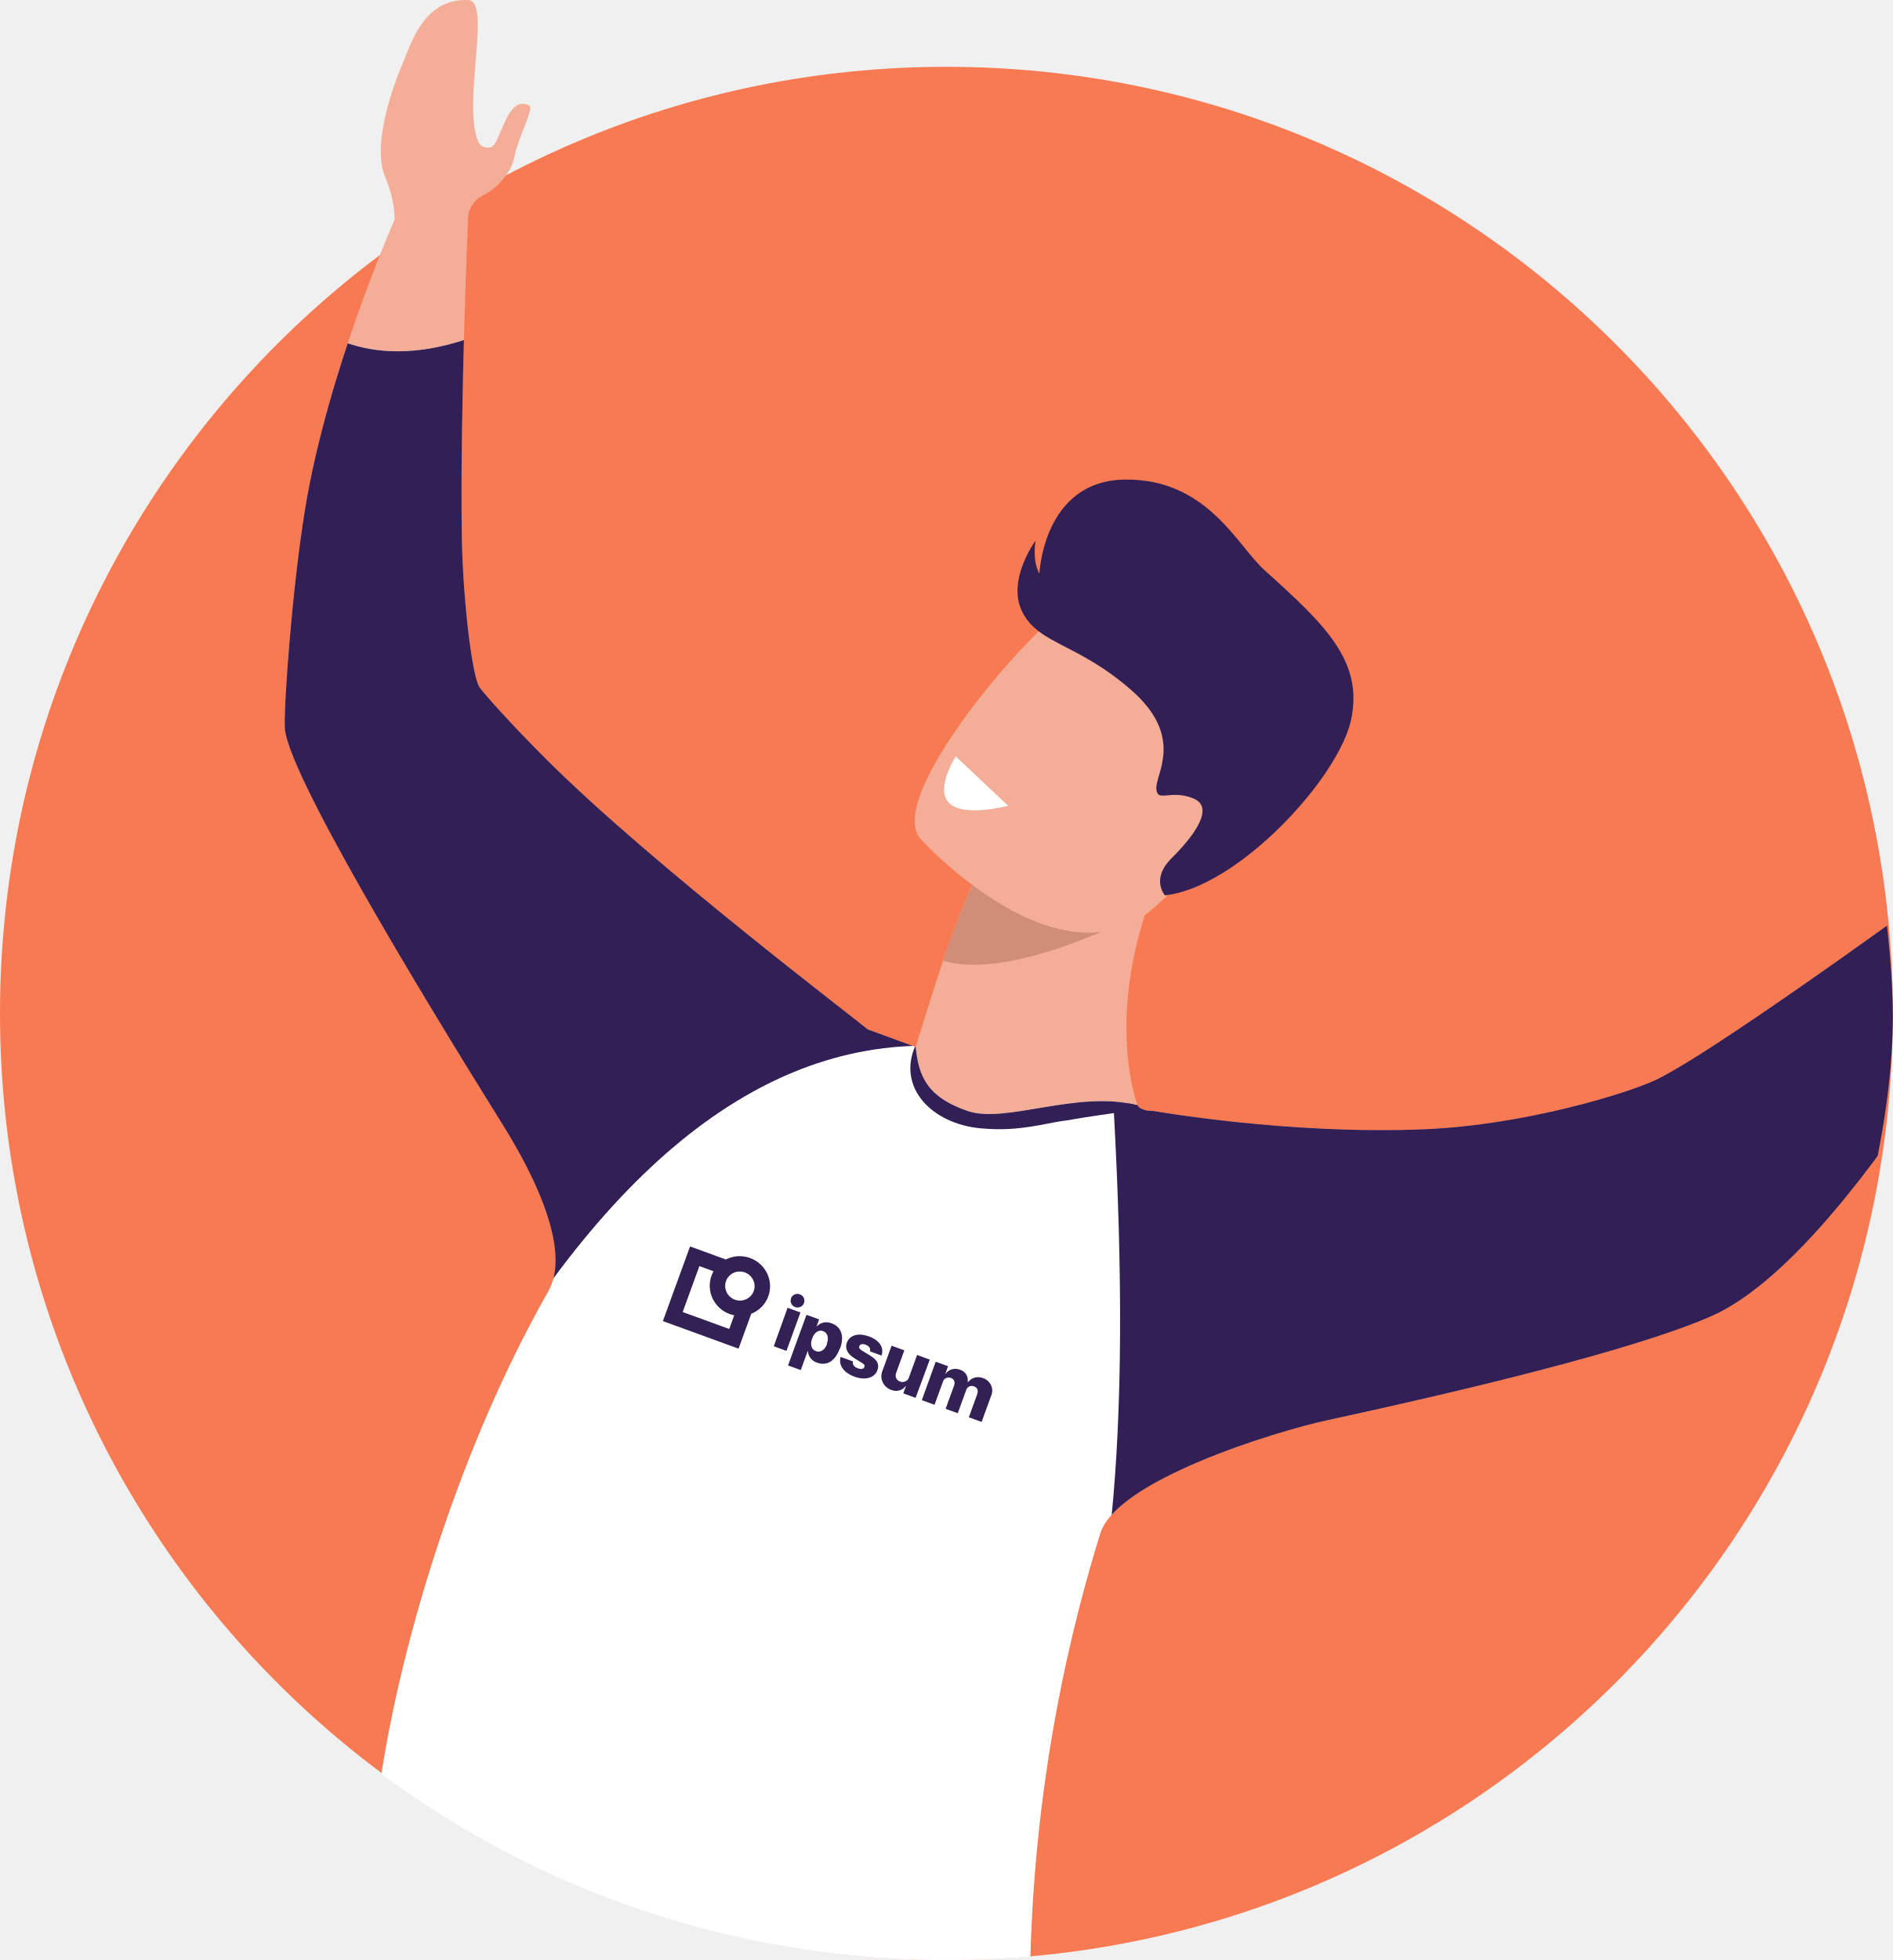
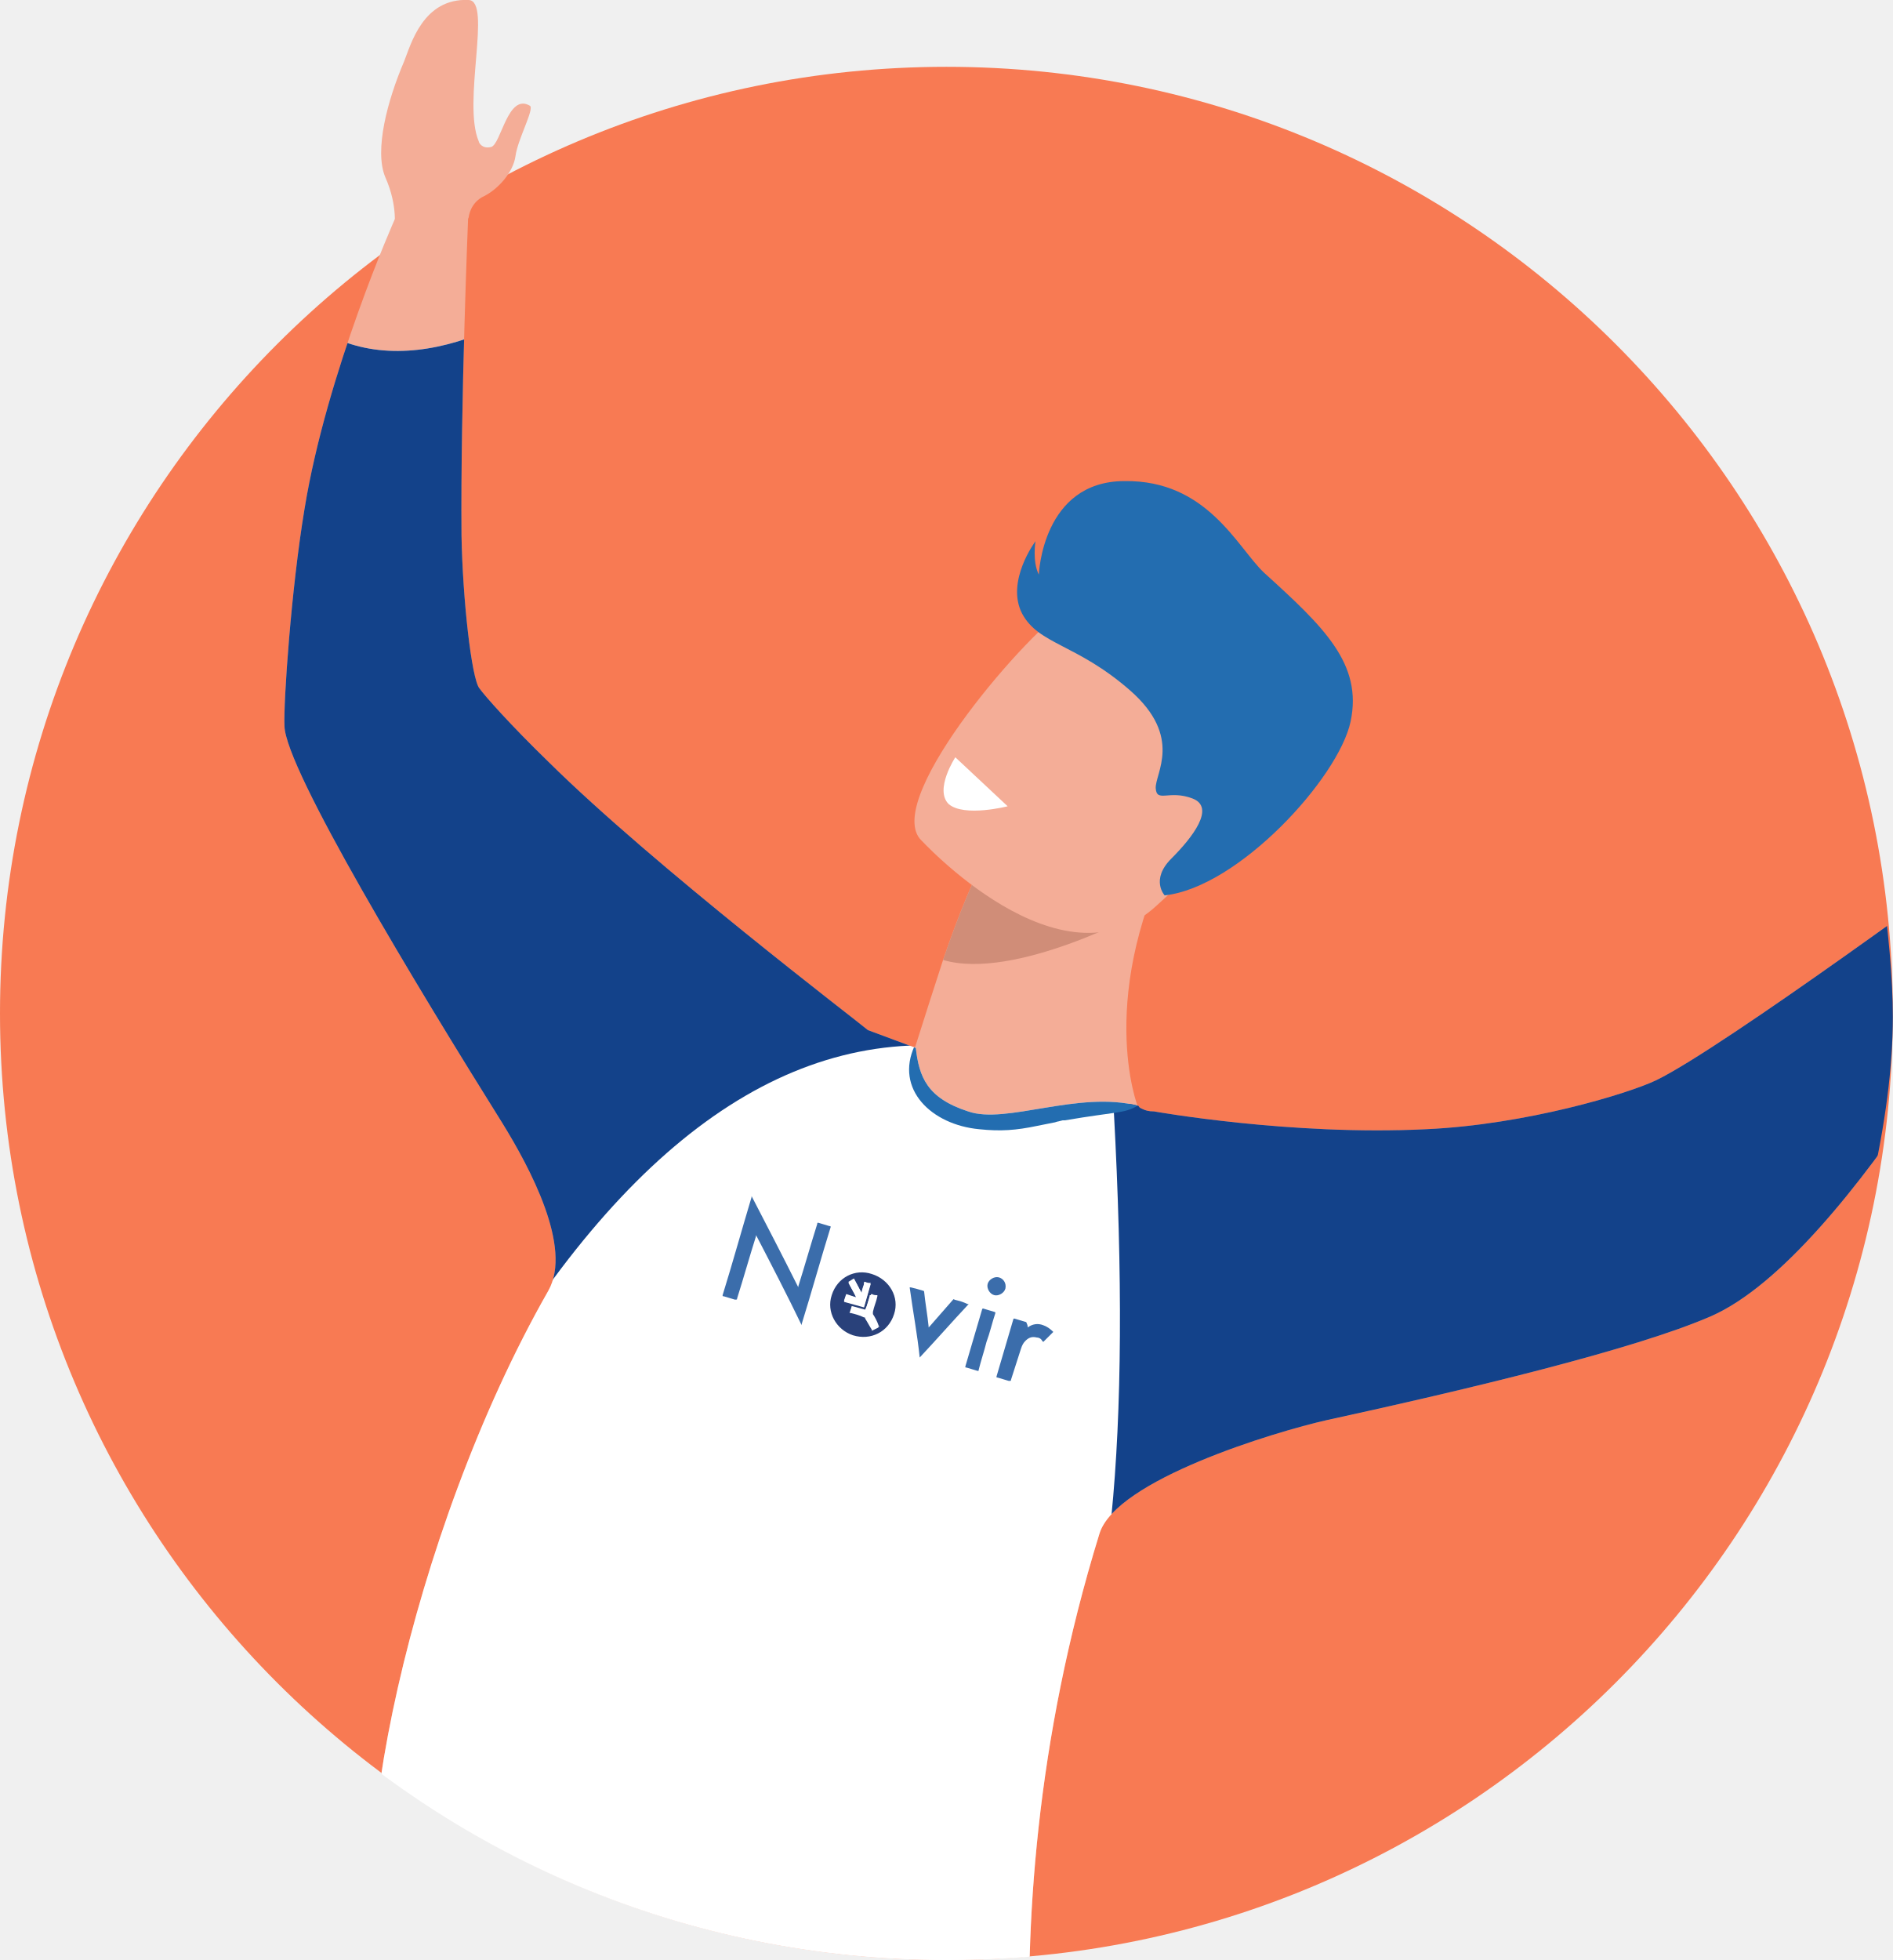
- <svg xmlns="http://www.w3.org/2000/svg" xmlns:xlink="http://www.w3.org/1999/xlink" width="170" height="176" viewBox="0 0 170 176">
-   <defs>
-     <path d="M85 176c3.784 0 7.63-.235 10.953-.694 7.864-1.085 21.972-.854 42.324.694C159.426 137.575 170 109.33 170 91.266c0-13.258-6.126-43.496-18.38-90.714L85 0H15.102C5.034 48.898 0 79.32 0 91.266 0 138.063 37.953 176 85 176z" id="ribsz5xcvc" />
-     <path d="m146.801.3-6.597-.3s.734 16.861.57 28.652c-.077 5.664-.928 12.772-1.602 13.679-.533.713-2.818 3.297-6.154 6.616-9.473 9.424-27.948 23.404-28.694 24.088l-4.315 1.58c-.258 2.558-.962 4.474-4.67 5.749-3.416 1.174-9.877-1.917-15.26-.51-.075.172-.235.244-.41.336-.174.091-.508.174-1.034.174 0 0-12.267 2.165-24.401 1.635-8.981-.391-18.192-3.231-20.727-4.445C27.544 74.701 4.304 57.57 4.304 57.57L0 62.582S15.952 93.286 28.6 98.81c6.884 3.007 22.003 6.626 34.354 9.3 4.884 1.057 19 5.418 20.481 10.19 11.62 37.46 3.688 67.681 3.688 67.681s3.016 1.874 16.878-1.976c18.025-5.005 24.946-11.98 24.946-11.98 5.08-6.157 5.68-22.6 5.68-22.6s3.37-2.179 4.545 4.146c.847 4.557 4.082 5.776 4.362 7.377.266 1.505 2.022 2.208 3.25 1.298 2.605-1.928-.314-2.776.847-4.98 4.058-7.699-2.15-38.794-14.613-60.673-2.226-3.911 1.673-11.136 4.055-14.955 7.667-12.297 19.454-31.799 19.599-35.714.08-2.12-.643-12.34-1.804-19.494C152.858 13.983 146.801.3 146.801.3z" id="0lkvgi7xke" />
-     <path d="M32.928 80.429C21.276 94.444 10.747 103.266 1.34 106.892c-14.11 5.44 87.77 102.807 89.798 102.807 1.352 0 36.79-11.595 106.317-34.785-5.868-109.819-13.033-158.11-21.496-144.872-12.695 19.857-43.036-6.858-45.582-26.676-1.698-13.213-34.181 12.475-97.45 77.063z" id="c9uybuz5jg" />
-     <circle id="4jv1rkz7sa" cx="85" cy="85" r="85" />
-   </defs>
-   <g fill="none" fill-rule="evenodd">
+ <svg xmlns="http://www.w3.org/2000/svg" version="1.1" id="Layer_1" x="0px" y="0px" viewBox="0 0 170 176" style="enable-background:new 0 0 170 176;" xml:space="preserve">
+   <style type="text/css">
+ 	.st0{fill-rule:evenodd;clip-rule:evenodd;fill:#F87A53;}
+ 	.st1{filter:url(#Adobe_OpacityMaskFilter);}
+ 	.st2{fill-rule:evenodd;clip-rule:evenodd;fill:#FFFFFF;}
+ 	
+ 		.st3{mask:url(#_x31_vb5rwyckb_00000049938480956499442480000016862226197599489453_);fill-rule:evenodd;clip-rule:evenodd;fill:#FFFFFF;}
+ 	.st4{filter:url(#Adobe_OpacityMaskFilter_00000006679063366171134290000018154145129244939952_);}
+ 	.st5{mask:url(#byvec8dtad_00000029768544069360406110000005273473431800507564_);}
+ 	.st6{fill-rule:evenodd;clip-rule:evenodd;fill:#002554;}
+ 	.st7{fill-rule:evenodd;clip-rule:evenodd;fill:#F4AD97;}
+ 	.st8{fill-rule:evenodd;clip-rule:evenodd;fill:#D08D78;}
+ 	.st9{fill-rule:evenodd;clip-rule:evenodd;fill:#236DB0;}
+ 	.st10{filter:url(#Adobe_OpacityMaskFilter_00000119104136778923830290000000847473299921265574_);}
+ 	
+ 		.st11{mask:url(#_x32_qqqscmzdf_00000037660739180199914500000009301660077912332702_);fill-rule:evenodd;clip-rule:evenodd;fill:#D08D78;}
+ 	.st12{filter:url(#Adobe_OpacityMaskFilter_00000029744622164558357230000012907129305173301377_);}
+ 	.st13{mask:url(#_x32_qqqscmzdf_00000119809413802561083410000000467317497049312931_);}
+ 	.st14{filter:url(#Adobe_OpacityMaskFilter_00000029009406914042731410000012191023847492572343_);}
+ 	
+ 		.st15{mask:url(#j71wah221h_00000000934416464365049230000001548757847912085392_);fill-rule:evenodd;clip-rule:evenodd;fill:#13428A;}
+ 	.st16{filter:url(#Adobe_OpacityMaskFilter_00000128472764349233369590000014236229678464068747_);}
+ 	
+ 		.st17{mask:url(#_x32_qqqscmzdf_00000182494966422765561850000002640437911602294430_);fill-rule:evenodd;clip-rule:evenodd;fill:#236DB0;}
+ 	.st18{fill:#3B6DAB;}
+ 	.st19{fill:#29417A;}
+ 	.st20{fill:#FFFFFF;}
+ </style>
+   <g>
    <g transform="translate(0 6)">
-       <mask id="1vb5rwyckb" fill="#fff">
-         <use xlink:href="#4jv1rkz7sa" />
+       <g>
+         <circle id="_x34_jv1rkz7sa_00000128449306692921831860000000303448723991889812_" class="st0" cx="85" cy="85" r="85" />
+       </g>
+       <defs>
+         <filter id="Adobe_OpacityMaskFilter" filterUnits="userSpaceOnUse" x="28.2" y="137.3" width="64.6" height="40.9">
+           <feColorMatrix type="matrix" values="1 0 0 0 0  0 1 0 0 0  0 0 1 0 0  0 0 0 1 0" />
+         </filter>
+       </defs>
+       <mask maskUnits="userSpaceOnUse" x="28.2" y="137.3" width="64.6" height="40.9" id="_x31_vb5rwyckb_00000049938480956499442480000016862226197599489453_">
+         <g class="st1">
+           <circle id="_x34_jv1rkz7sa_00000069370591086879388570000016466520331890020755_" class="st2" cx="85" cy="85" r="85" />
+         </g>
      </mask>
-       <use fill="#F87A53" xlink:href="#4jv1rkz7sa" />
-       <path d="m92.769 170-3.578 8.273-61.026-11.93 6.158-13.12 25.415-15.898L92.768 170z" fill="#FFF" mask="url(#1vb5rwyckb)" />
+       <path class="st3" d="M92.8,170l-3.6,8.3l-61-11.9l6.2-13.1l25.4-15.9L92.8,170L92.8,170z" />
    </g>
-     <mask id="byvec8dtad" fill="#fff">
-       <use xlink:href="#ribsz5xcvc" />
+     <defs>
+       <filter id="Adobe_OpacityMaskFilter_00000183929965752527370720000013281383809475933629_" filterUnits="userSpaceOnUse" x="2.2" y="-5.5" width="197.5" height="293.5">
+         <feColorMatrix type="matrix" values="1 0 0 0 0  0 1 0 0 0  0 0 1 0 0  0 0 0 1 0" />
+       </filter>
+     </defs>
+     <mask maskUnits="userSpaceOnUse" x="2.2" y="-5.5" width="197.5" height="293.5" id="byvec8dtad_00000029768544069360406110000005273473431800507564_">
+       <g style="filter:url(#Adobe_OpacityMaskFilter_00000183929965752527370720000013281383809475933629_);">
+         <path id="ribsz5xcvc_00000157283721044260859050000008572847454030159527_" class="st2" d="M85,176c3.8,0,7.6-0.2,11-0.7     c7.9-1.1,22-0.9,42.3,0.7c21.1-38.4,31.7-66.7,31.7-84.7c0-13.3-6.1-43.5-18.4-90.7L85,0H15.1C5,48.9,0,79.3,0,91.3     C0,138.1,38,176,85,176z" />
+       </g>
    </mask>
-     <g mask="url(#byvec8dtad)">
-       <path d="M32.672 176.815c1.795-7.706 21.742-31.734 31.96-26.168 10.217 5.565 4.916 35.788-5.733 71.43-.164.544-.328 1.084-.498 1.621 21.468-3.523 47.019-4.593 47.019-4.593l2.69 12.411c-19.345 5.344-56.926 23.918-72.686 31.915-6.026 2.731-13.104 2.731-14.545-2.568-4.825-17.746 11.793-84.048 11.793-84.048" fill="#002554" />
-       <path d="M36.259 5.474c-1.5 3.452-2.698 7.979-1.682 10.366 1.15 2.707.833 4.664.833 4.664l2.454.6 2.934.715s.156-.251.39-.68a22.27 22.27 0 0 0 .858-1.74s.136-1.296 1.388-1.888c1.249-.59 2.56-2.097 2.8-3.556.24-1.456 1.745-4.214 1.311-4.46-2.028-1.153-2.568 3.535-3.474 3.724-.821.171-1.082-.41-1.124-.523l-.009-.022C41.514 9.216 44.165.102 42.061.006c-4.014-.185-5.165 3.998-5.802 5.468" fill="#F4AD97" />
-       <path d="M83.796 182.568c11.263 2.92 8.438 16.46 6.756 53.621a126.474 126.474 0 0 1-1.138 12.14c16.507-3.315 41.885-3.814 54.17-3.848 0 0 2.04 4.538 1.951 8.164-.186 7.72-4.13 12.824-4.13 12.824-27.842 8.325-70.642 22.377-70.642 22.377l-.006-.034c-2.854.742-5.54-.685-7.676-4.773C54.567 266.737 40 158.255 40 158.255c-.13-7.911 32.536 21.393 43.797 24.313" fill="#002554" />
-       <path d="m105.92 74.936-10.946 2.43-7.438 1.651s-1.229 2.536-2.837 7.248c-.425 1.24-1.996 6.212-2.457 7.75-2.184.092-3.678 7.988.258 9.355.776.27 2.895 1.343 3.78 1.472.8.116 4.275-1.008 5.108-.934 5.373.474 10.795-4.619 10.795-4.619s-3.96-10.037 3.738-24.353z" fill="#F4AD97" />
-       <path d="M87.536 79.017s-1.229 2.536-2.837 7.248c6.388 1.905 17.784-4.304 17.784-4.304-2.57-2.35-5.119-3.806-7.509-4.594l-7.438 1.65" fill="#D08D78" />
-       <path d="M82.62 75.274s12.683 14.023 21.296 5.992c8.613-8.03 16.052-11.629 8.319-20.922-7.733-9.293-12.62-7.943-16.148-5.962-3.525 1.981-16.544 17.037-13.466 20.892" fill="#F4AD97" />
-       <path d="M104.627 80.398s-1.3-1.44.58-3.313c1.88-1.872 4.02-4.573 1.943-5.403-2.079-.83-3.228.448-3.296-.885-.065-1.332 2.548-4.649-2.265-8.844-4.814-4.196-8.226-4.069-9.738-6.934-1.512-2.865 1.158-6.478 1.158-6.478s-.336 1.78.346 2.971c0 0 .331-8.376 7.704-8.448 7.376-.073 10.06 5.938 12.532 8.157 5.448 4.888 8.871 8.165 7.755 13.407-1.115 5.242-10.176 15.067-16.72 15.77" fill="#311F55" />
-       <path d="m90.546 72.352-4.706-4.426s-1.914 2.935-.569 4.21c1.342 1.274 5.275.216 5.275.216" fill="#FFF" />
+     <g class="st5">
+       <path class="st6" d="M32.7,176.8c1.8-7.7,21.7-31.7,32-26.2c10.2,5.6,4.9,35.8-5.7,71.4c-0.2,0.5-0.3,1.1-0.5,1.6    c21.5-3.5,47-4.6,47-4.6l2.7,12.4c-19.3,5.3-56.9,23.9-72.7,31.9c-6,2.7-13.1,2.7-14.5-2.6C16.1,243.1,32.7,176.8,32.7,176.8" />
+       <path class="st7" d="M36.3,5.5c-1.5,3.5-2.7,8-1.7,10.4c1.2,2.7,0.8,4.7,0.8,4.7l2.5,0.6l2.9,0.7c0,0,0.2-0.3,0.4-0.7    c0.3-0.6,0.6-1.1,0.9-1.7c0,0,0.1-1.3,1.4-1.9c1.2-0.6,2.6-2.1,2.8-3.6c0.2-1.5,1.7-4.2,1.3-4.5c-2-1.2-2.6,3.5-3.5,3.7    c-0.8,0.2-1.1-0.4-1.1-0.5l0,0C41.5,9.2,44.2,0.1,42.1,0C38-0.2,36.9,4,36.3,5.5" />
+       <path class="st6" d="M83.8,182.6c11.3,2.9,8.4,16.5,6.8,53.6c-0.2,4.1-0.6,8.1-1.1,12.1c16.5-3.3,41.9-3.8,54.2-3.8    c0,0,2,4.5,2,8.2c-0.2,7.7-4.1,12.8-4.1,12.8c-27.8,8.3-70.6,22.4-70.6,22.4l0,0c-2.9,0.7-5.5-0.7-7.7-4.8    C54.6,266.7,40,158.3,40,158.3C39.9,150.3,72.5,179.6,83.8,182.6" />
+       <path class="st7" d="M105.9,74.9L95,77.4L87.5,79c0,0-1.2,2.5-2.8,7.2c-0.4,1.2-2,6.2-2.5,7.8c-2.2,0.1-3.7,8,0.3,9.4    c0.8,0.3,2.9,1.3,3.8,1.5c0.8,0.1,4.3-1,5.1-0.9c5.4,0.5,10.8-4.6,10.8-4.6S98.2,89.3,105.9,74.9L105.9,74.9z" />
+       <path class="st8" d="M87.5,79c0,0-1.2,2.5-2.8,7.2c6.4,1.9,17.8-4.3,17.8-4.3c-2.6-2.3-5.1-3.8-7.5-4.6L87.5,79" />
+       <path class="st7" d="M82.6,75.3c0,0,12.7,14,21.3,6c8.6-8,16.1-11.6,8.3-20.9s-12.6-7.9-16.1-6C92.6,56.4,79.5,71.4,82.6,75.3" />
+       <path class="st9" d="M104.6,80.4c0,0-1.3-1.4,0.6-3.3c1.9-1.9,4-4.6,1.9-5.4c-2.1-0.8-3.2,0.4-3.3-0.9c-0.1-1.3,2.5-4.6-2.3-8.8    c-4.8-4.2-8.2-4.1-9.7-6.9c-1.5-2.9,1.2-6.5,1.2-6.5s-0.3,1.8,0.3,3c0,0,0.3-8.4,7.7-8.4c7.4-0.1,10.1,5.9,12.5,8.2    c5.4,4.9,8.9,8.2,7.8,13.4C120.2,69.9,111.2,79.7,104.6,80.4" />
+       <path class="st2" d="M90.5,72.4l-4.7-4.4c0,0-1.9,2.9-0.6,4.2C86.6,73.4,90.5,72.4,90.5,72.4" />
      <g transform="matrix(-1 0 0 1 182.25 19.4)">
-         <mask id="2qqqscmzdf" fill="#fff">
-           <use xlink:href="#0lkvgi7xke" />
+         <g>
+           <path id="_x30_lkvgi7xke_00000042706550217569229150000011474417501082502839_" class="st7" d="M146.8,0.3L140.2,0      c0,0,0.7,16.9,0.6,28.7c-0.1,5.7-0.9,12.8-1.6,13.7c-0.5,0.7-2.8,3.3-6.2,6.6c-9.5,9.4-27.9,23.4-28.7,24.1l-4.3,1.6      c-0.3,2.6-1,4.5-4.7,5.7c-3.4,1.2-9.9-1.9-15.3-0.5c-0.1,0.2-0.2,0.2-0.4,0.3c-0.2,0.1-0.5,0.2-1,0.2c0,0-12.3,2.2-24.4,1.6      c-9-0.4-18.2-3.2-20.7-4.4c-6-2.9-29.2-20-29.2-20l-4.3,5c0,0,16,30.7,28.6,36.2c6.9,3,22,6.6,34.4,9.3      c4.9,1.1,19,5.4,20.5,10.2c11.6,37.5,3.7,67.7,3.7,67.7s3,1.9,16.9-2c18-5,24.9-12,24.9-12c5.1-6.2,5.7-22.6,5.7-22.6      s3.4-2.2,4.5,4.1c0.8,4.6,4.1,5.8,4.4,7.4c0.3,1.5,2,2.2,3.2,1.3c2.6-1.9-0.3-2.8,0.8-5c4.1-7.7-2.1-38.8-14.6-60.7      c-2.2-3.9,1.7-11.1,4.1-15c7.7-12.3,19.5-31.8,19.6-35.7c0.1-2.1-0.6-12.3-1.8-19.5C152.9,14,146.8,0.3,146.8,0.3z" />
+         </g>
+         <defs>
+           <filter id="Adobe_OpacityMaskFilter_00000058568803291520877160000009945577345596039053_" filterUnits="userSpaceOnUse">
+             <feColorMatrix type="matrix" values="1 0 0 0 0  0 1 0 0 0  0 0 1 0 0  0 0 0 1 0" />
+           </filter>
+         </defs>
+         <mask maskUnits="userSpaceOnUse" id="_x32_qqqscmzdf_00000037660739180199914500000009301660077912332702_">
+           <g style="filter:url(#Adobe_OpacityMaskFilter_00000058568803291520877160000009945577345596039053_);">
+             <path id="_x30_lkvgi7xke_00000085958897586770301980000009522020570343757491_" class="st2" d="M146.8,0.3L140.2,0       c0,0,0.7,16.9,0.6,28.7c-0.1,5.7-0.9,12.8-1.6,13.7c-0.5,0.7-2.8,3.3-6.2,6.6c-9.5,9.4-27.9,23.4-28.7,24.1l-4.3,1.6       c-0.3,2.6-1,4.5-4.7,5.7c-3.4,1.2-9.9-1.9-15.3-0.5c-0.1,0.2-0.2,0.2-0.4,0.3c-0.2,0.1-0.5,0.2-1,0.2c0,0-12.3,2.2-24.4,1.6       c-9-0.4-18.2-3.2-20.7-4.4c-6-2.9-29.2-20-29.2-20l-4.3,5c0,0,16,30.7,28.6,36.2c6.9,3,22,6.6,34.4,9.3       c4.9,1.1,19,5.4,20.5,10.2c11.6,37.5,3.7,67.7,3.7,67.7s3,1.9,16.9-2c18-5,24.9-12,24.9-12c5.1-6.2,5.7-22.6,5.7-22.6       s3.4-2.2,4.5,4.1c0.8,4.6,4.1,5.8,4.4,7.4c0.3,1.5,2,2.2,3.2,1.3c2.6-1.9-0.3-2.8,0.8-5c4.1-7.7-2.1-38.8-14.6-60.7       c-2.2-3.9,1.7-11.1,4.1-15c7.7-12.3,19.5-31.8,19.6-35.7c0.1-2.1-0.6-12.3-1.8-19.5C152.9,14,146.8,0.3,146.8,0.3z" />
+           </g>
        </mask>
-         <use fill="#F4AD97" xlink:href="#0lkvgi7xke" />
-         <path d="M56.672 82c2.367 12.643 2.975 20.717 1.824 24.223-1.726 5.257-1.666 6.918-1.351 6.918.315 0 11.26-9.426 11.26-10.038 0-.408-3.457-8.64-10.37-24.696L56.672 82z" fill="#D08D78" mask="url(#2qqqscmzdf)" />
-         <g mask="url(#2qqqscmzdf)">
+         <path class="st11" d="M56.7,82c2.4,12.6,3,20.7,1.8,24.2c-1.7,5.3-1.7,6.9-1.4,6.9s11.3-9.4,11.3-10c0-0.4-3.5-8.6-10.4-24.7     L56.7,82z" />
+         <defs>
+           <filter id="Adobe_OpacityMaskFilter_00000069378569576861478040000015836449238515380098_" filterUnits="userSpaceOnUse">
+             <feColorMatrix type="matrix" values="1 0 0 0 0  0 1 0 0 0  0 0 1 0 0  0 0 0 1 0" />
+           </filter>
+         </defs>
+         <mask maskUnits="userSpaceOnUse" id="_x32_qqqscmzdf_00000119809413802561083410000000467317497049312931_">
+           <g style="filter:url(#Adobe_OpacityMaskFilter_00000069378569576861478040000015836449238515380098_);">
+             <path id="_x30_lkvgi7xke_00000039832921248951291620000003877473449908388016_" class="st2" d="M146.8,0.3L140.2,0       c0,0,0.7,16.9,0.6,28.7c-0.1,5.7-0.9,12.8-1.6,13.7c-0.5,0.7-2.8,3.3-6.2,6.6c-9.5,9.4-27.9,23.4-28.7,24.1l-4.3,1.6       c-0.3,2.6-1,4.5-4.7,5.7c-3.4,1.2-9.9-1.9-15.3-0.5c-0.1,0.2-0.2,0.2-0.4,0.3c-0.2,0.1-0.5,0.2-1,0.2c0,0-12.3,2.2-24.4,1.6       c-9-0.4-18.2-3.2-20.7-4.4c-6-2.9-29.2-20-29.2-20l-4.3,5c0,0,16,30.7,28.6,36.2c6.9,3,22,6.6,34.4,9.3       c4.9,1.1,19,5.4,20.5,10.2c11.6,37.5,3.7,67.7,3.7,67.7s3,1.9,16.9-2c18-5,24.9-12,24.9-12c5.1-6.2,5.7-22.6,5.7-22.6       s3.4-2.2,4.5,4.1c0.8,4.6,4.1,5.8,4.4,7.4c0.3,1.5,2,2.2,3.2,1.3c2.6-1.9-0.3-2.8,0.8-5c4.1-7.7-2.1-38.8-14.6-60.7       c-2.2-3.9,1.7-11.1,4.1-15c7.7-12.3,19.5-31.8,19.6-35.7c0.1-2.1-0.6-12.3-1.8-19.5C152.9,14,146.8,0.3,146.8,0.3z" />
+           </g>
+         </mask>
+         <g class="st13">
          <g transform="translate(-17.388 -24.893)">
-             <mask id="j71wah221h" fill="#fff">
-               <use xlink:href="#c9uybuz5jg" />
+             <g>
+               <path id="c9uybuz5jg_00000079470468979078214910000005925735415616324238_" class="st2" d="M32.9,80.4        c-11.7,14-22.2,22.8-31.6,26.5c-14.1,5.4,87.8,102.8,89.8,102.8c1.4,0,36.8-11.6,106.3-34.8C191.6,65.1,184.4,16.8,176,30        c-12.7,19.9-43-6.9-45.6-26.7C128.7-9.8,96.2,15.8,32.9,80.4L32.9,80.4z" />
+             </g>
+             <defs>
+               <filter id="Adobe_OpacityMaskFilter_00000061431935122780569520000002453125270504604093_" filterUnits="userSpaceOnUse">
+                 <feColorMatrix type="matrix" values="1 0 0 0 0  0 1 0 0 0  0 0 1 0 0  0 0 0 1 0" />
+               </filter>
+             </defs>
+             <mask maskUnits="userSpaceOnUse" id="j71wah221h_00000000934416464365049230000001548757847912085392_">
+               <g style="filter:url(#Adobe_OpacityMaskFilter_00000061431935122780569520000002453125270504604093_);">
+                 <path id="c9uybuz5jg_00000030468645342902555460000005685687457299531949_" class="st2" d="M32.9,80.4         c-11.7,14-22.2,22.8-31.6,26.5c-14.1,5.4,87.8,102.8,89.8,102.8c1.4,0,36.8-11.6,106.3-34.8C191.6,65.1,184.4,16.8,176,30         c-12.7,19.9-43-6.9-45.6-26.7C128.7-9.8,96.2,15.8,32.9,80.4L32.9,80.4z" />
+               </g>
            </mask>
-             <use fill="#FFF" xlink:href="#c9uybuz5jg" />
-             <path d="M99.604 105.253c-1.632 29.493.27 48.54 5.71 57.144l-76.675-20.105-4.105-75.069 75.07 38.03zM114.94 99.435c16.446-.86 31.346 11.307 44.7 36.504 2.475 6.787 12.548-33.906 30.22-122.08-33.07 2.49-51.946 3.338-56.626 2.543-4.68-.796-8.437 22.757-11.271 70.66l-7.023 12.373z" fill="#311F55" mask="url(#j71wah221h)" />
+             <path class="st15" d="M99.6,105.3c-1.6,29.5,0.3,48.5,5.7,57.1l-76.7-20.1l-4.1-75.1C24.5,67.2,99.6,105.3,99.6,105.3z        M114.9,99.4c16.4-0.9,31.3,11.3,44.7,36.5c2.5,6.8,12.5-33.9,30.2-122.1c-33.1,2.5-51.9,3.3-56.6,2.5       c-4.7-0.8-8.4,22.8-11.3,70.7C122,87.1,114.9,99.4,114.9,99.4z" />
          </g>
        </g>
-         <path d="M80.235 79.2c1.488-.311 3.674-.303 6.503.031.242.029.49.065.769.112l.532.096.822.157c2.002.38 3.347.496 5.158.328 3.298-.307 5.472-2.276 5.088-4.904l-.134-.888-.137-.822-.065-.337-.04-.181.057.11a.844.844 0 0 0 .31.304.978.978 0 0 0 1.352-.306l.066-.113-1.945-.008.004-.273c.008-.276.036-.415.134-.59l.053-.09c.276-.432.867-.644 1.39-.319a.972.972 0 0 1 .399.453c.052.11.087.222.124.369l.048.21.082.42.094.553c-.607.584-.906.885-.898.903 1.756 3.856-1.48 7.099-5.797 7.5-1.873.174-3.31.076-5.226-.264l-1.537-.289c-.146-.026-.281-.05-.408-.07l-.36-.054-.17-.02c-4.715-.827-5.304-.626-6.497-1.294-1.928-1.08-5.508-.652-5.008-1.77.343-.768 1.308-1.401 3.029-2.09l.293-.114.719 1.866c-.714.275-1.267.53-1.663.759l-.19.115.11.04c.39.133.905.249 1.48.34l.293.043c.151.02.301.04.444.055l.502.047.117.007-.018.002-.108.029.23-.052z" fill="#311F55" mask="url(#2qqqscmzdf)" />
-       </g>
-       <g fill="#311F55" opacity=".991">
-         <path d="M71.035 116.607a.602.602 0 0 1 .204-.294.63.63 0 0 1 .942.214.608.608 0 0 1-.09.679.613.613 0 0 1-.31.183.629.629 0 0 1-.362-.02.609.609 0 0 1-.349-.302.587.587 0 0 1-.03-.454l-.005-.006zm-.3.826 1.156.42-1.256 3.451-1.139-.415 1.238-3.456zm4.69 3.66c-.409 1.124-1.158 1.588-2.03 1.27a1.18 1.18 0 0 1-.58-.386 1.15 1.15 0 0 1-.255-.642l-.022-.008-.619 1.7-1.143-.416 1.656-4.548 1.136.413-.224.616.021.008c.162-.174.374-.294.608-.343.235-.05.48-.026.702.067.9.32 1.18 1.154.77 2.281l-.02-.011zm-1.164-.423c.199-.546.067-.994-.335-1.14-.402-.147-.782.111-.986.66-.203.547-.07.988.333 1.135.402.146.802-.077 1.008-.644l-.02-.011zm3.772-.672c.958.349 1.39 1.01 1.138 1.726l-1.043-.38c.09-.248-.064-.478-.377-.592-.313-.115-.506-.05-.57.128-.066.179.045.283.29.431l.68.414c.658.406.841.79.651 1.311-.254.7-1.086.936-2.065.58-.98-.356-1.448-1.05-1.239-1.77l1.108.403c-.061.267.09.492.425.614.335.122.53.074.597-.112.068-.185-.028-.255-.282-.411l-.612-.378c-.635-.393-.866-.877-.674-1.406.271-.678 1.029-.898 1.993-.546l-.02-.012zm4.2 5.523-1.108-.403.236-.647-.022-.008a1.05 1.05 0 0 1-.577.396 1.082 1.082 0 0 1-.705-.05 1.32 1.32 0 0 1-.79-.71 1.272 1.272 0 0 1 .005-1.046l.806-2.215 1.143.416-.718 1.973c-.148.406-.01.706.345.835a.631.631 0 0 0 .512-.04.606.606 0 0 0 .3-.409l.708-1.942 1.139.415-1.275 3.435zm1.806-3.246 1.11.405-.241.664.024.01c.14-.191.339-.33.568-.396.229-.066.474-.055.698.032.233.063.435.209.566.41.131.2.182.442.143.676l.05.018c.151-.194.364-.334.606-.395a1.15 1.15 0 0 1 .728.053 1.2 1.2 0 0 1 .721.64 1.157 1.157 0 0 1 .003.95l-.852 2.341-1.15-.418.747-2.054c.128-.35.031-.607-.292-.725a.54.54 0 0 0-.441.026.521.521 0 0 0-.264.348l-.744 2.043-1.09-.396.752-2.065c.128-.35.02-.599-.293-.713a.55.55 0 0 0-.446.028.53.53 0 0 0-.268.35l-.741 2.037-1.143-.416 1.249-3.453zM69.002 116.408a2.65 2.65 0 0 0 .072-1.582 2.706 2.706 0 0 0-.843-1.353 2.746 2.746 0 0 0-1.463-.652 2.72 2.72 0 0 0-1.573.276l-3.219-1.172-2.44 6.703 6.797 2.474 1.14-3.133c.353-.138.67-.349.934-.618s.467-.59.595-.943zm-1.307-.476a1.293 1.293 0 0 1-.457.606 1.32 1.32 0 0 1-.722.25 1.34 1.34 0 0 1-1.26-.758 1.29 1.29 0 0 1 .216-1.436 1.31 1.31 0 0 1 .659-.383 1.336 1.336 0 0 1 1.514.722c.15.314.167.674.05.999zm-2.2 3.404-4.181-1.522 1.5-4.123 1.274.464a2.554 2.554 0 0 0-.187.396 2.663 2.663 0 0 0 .1 2.05 2.736 2.736 0 0 0 1.535 1.395c.132.047.268.084.406.11l-.447 1.23z" />
+         <defs>
+           <filter id="Adobe_OpacityMaskFilter_00000093892271251574381760000018102951656214271933_" filterUnits="userSpaceOnUse">
+             <feColorMatrix type="matrix" values="1 0 0 0 0  0 1 0 0 0  0 0 1 0 0  0 0 0 1 0" />
+           </filter>
+         </defs>
+         <mask maskUnits="userSpaceOnUse" id="_x32_qqqscmzdf_00000182494966422765561850000002640437911602294430_">
+           <g style="filter:url(#Adobe_OpacityMaskFilter_00000093892271251574381760000018102951656214271933_);">
+             <path id="_x30_lkvgi7xke_00000071517445739350346190000000149830798732603312_" class="st2" d="M146.8,0.3L140.2,0       c0,0,0.7,16.9,0.6,28.7c-0.1,5.7-0.9,12.8-1.6,13.7c-0.5,0.7-2.8,3.3-6.2,6.6c-9.5,9.4-27.9,23.4-28.7,24.1l-4.3,1.6       c-0.3,2.6-1,4.5-4.7,5.7c-3.4,1.2-9.9-1.9-15.3-0.5c-0.1,0.2-0.2,0.2-0.4,0.3c-0.2,0.1-0.5,0.2-1,0.2c0,0-12.3,2.2-24.4,1.6       c-9-0.4-18.2-3.2-20.7-4.4c-6-2.9-29.2-20-29.2-20l-4.3,5c0,0,16,30.7,28.6,36.2c6.9,3,22,6.6,34.4,9.3       c4.9,1.1,19,5.4,20.5,10.2c11.6,37.5,3.7,67.7,3.7,67.7s3,1.9,16.9-2c18-5,24.9-12,24.9-12c5.1-6.2,5.7-22.6,5.7-22.6       s3.4-2.2,4.5,4.1c0.8,4.6,4.1,5.8,4.4,7.4c0.3,1.5,2,2.2,3.2,1.3c2.6-1.9-0.3-2.8,0.8-5c4.1-7.7-2.1-38.8-14.6-60.7       c-2.2-3.9,1.7-11.1,4.1-15c7.7-12.3,19.5-31.8,19.6-35.7c0.1-2.1-0.6-12.3-1.8-19.5C152.9,14,146.8,0.3,146.8,0.3z" />
+           </g>
+         </mask>
+         <path class="st17" d="M80.2,79.2c1.5-0.3,3.7-0.3,6.5,0c0.2,0,0.5,0.1,0.8,0.1l0.5,0.1l0.8,0.2c2,0.4,3.3,0.5,5.2,0.3     c3.3-0.3,5.5-2.3,5.1-4.9L99,74.1l-0.1-0.8L98.8,73l0-0.2l0.1,0.1c0.1,0.1,0.2,0.2,0.3,0.3c0.5,0.3,1.1,0.2,1.3-0.3c0,0,0,0,0,0     l0.1-0.1l-1.9,0l0-0.3c0-0.3,0-0.4,0.1-0.6l0.1-0.1c0.3-0.4,0.9-0.6,1.4-0.3c0.2,0.1,0.3,0.3,0.4,0.5c0.1,0.1,0.1,0.2,0.1,0.4     l0,0.2l0.1,0.4l0.1,0.6c-0.6,0.6-0.9,0.9-0.9,0.9c1.8,3.9-1.5,7.1-5.8,7.5c-1.9,0.2-3.3,0.1-5.2-0.3l-1.5-0.3     c-0.1,0-0.3-0.1-0.4-0.1l-0.4-0.1l-0.2,0c-4.7-0.8-5.3-0.6-6.5-1.3c-1.9-1.1-5.5-0.7-5-1.8c0.3-0.8,1.3-1.4,3-2.1l0.3-0.1     l0.7,1.9c-0.7,0.3-1.3,0.5-1.7,0.8l-0.2,0.1l0.1,0c0.4,0.1,0.9,0.2,1.5,0.3l0.3,0c0.2,0,0.3,0,0.4,0.1l0.5,0l0.1,0l0,0l-0.1,0     L80.2,79.2L80.2,79.2z" />
      </g>
    </g>
  </g>
+   <path class="st18" d="M67.9,110.9l0,0.1c-0.6,1.9-1.1,3.7-1.7,5.6c0,0.1,0,0.1-0.2,0.1c-0.3-0.1-0.7-0.2-1-0.3c-0.1,0-0.1,0-0.1-0.1  c0.9-2.9,1.7-5.8,2.6-8.8c0,0,0,0,0-0.1c1.4,2.7,2.8,5.4,4.2,8.2l0,0c0,0,0-0.1,0-0.1c0.6-1.9,1.1-3.7,1.7-5.6c0-0.1,0-0.1,0.1-0.1  c0.3,0.1,0.7,0.2,1,0.3c0.1,0,0.1,0,0.1,0.1c-0.9,2.9-1.7,5.8-2.6,8.7c0,0,0,0,0,0.1C70.7,116.3,69.3,113.6,67.9,110.9L67.9,110.9z" />
+   <path class="st19" d="M80.3,118c-0.5,1.6-2.1,2.4-3.7,1.9c-1.5-0.5-2.4-2.1-1.9-3.6c0.5-1.6,2.1-2.4,3.6-1.9  C79.9,114.9,80.8,116.5,80.3,118z M76.9,116.5L76.9,116.5l-0.9-0.2l-0.2,0.6l1.8,0.5l0.6-2.1c-0.2,0-0.3-0.1-0.5-0.1  c-0.1,0-0.1,0-0.1,0.1c-0.1,0.3-0.2,0.5-0.2,0.8c0,0,0,0.1,0,0.1c-0.2-0.4-0.4-0.9-0.7-1.3c-0.2,0.1-0.3,0.2-0.5,0.3  C76.4,115.6,76.7,116,76.9,116.5z M76.5,117.3l-0.2,0.6l0.1,0c0.4,0.1,0.8,0.2,1.2,0.4c0.1,0,0.1,0,0.1,0.1c0.2,0.3,0.4,0.7,0.6,1  c0,0,0,0.1,0,0.1c0.2-0.1,0.4-0.2,0.6-0.3c0,0,0,0-0.1-0.1c-0.2-0.3-0.4-0.7-0.5-1c0-0.1,0-0.1,0-0.2c0.1-0.5,0.3-0.9,0.4-1.4l0-0.1  c-0.2-0.1-0.3-0.1-0.5-0.1c-0.1,0-0.1,0-0.1,0.1c-0.1,0.4-0.2,0.8-0.4,1.2c0,0.1,0,0.1-0.1,0.1c-0.4-0.1-0.7-0.2-1.1-0.3  C76.6,117.3,76.6,117.3,76.5,117.3z" />
+   <path class="st18" d="M81.7,115.6c0,0,0.1,0,0.1,0c0.4,0.1,0.8,0.2,1.1,0.3c0.1,0,0.1,0.1,0.1,0.1c0.1,1,0.3,2.1,0.4,3.1  c0,0,0,0.1,0,0.1c0,0,0.1-0.1,0.1-0.1c0.7-0.8,1.4-1.6,2.1-2.4c0,0,0.1-0.1,0.1,0c0.4,0.1,0.8,0.2,1.2,0.4c0,0,0,0,0.1,0  c-1.5,1.6-2.9,3.2-4.4,4.8C82.4,119.9,82,117.8,81.7,115.6z" />
+   <path class="st18" d="M92.3,119.2c0.4-0.3,0.9-0.4,1.4-0.2c0.3,0.1,0.6,0.3,0.9,0.6c-0.3,0.3-0.6,0.6-0.9,0.9c0,0-0.1-0.1-0.1-0.1  c-0.1-0.2-0.3-0.3-0.5-0.3c-0.4-0.1-0.7,0-1,0.3c-0.2,0.2-0.3,0.4-0.4,0.7c-0.3,0.9-0.6,1.9-0.9,2.8c0,0.1,0,0.1-0.2,0.1  c-0.3-0.1-0.7-0.2-1-0.3c-0.1,0-0.1,0-0.1-0.1c0.5-1.7,1-3.4,1.5-5.1c0-0.1,0.1-0.1,0.1-0.1c0.3,0.1,0.7,0.2,1,0.3  c0.1,0,0.1,0.1,0.1,0.1C92.3,119,92.3,119.1,92.3,119.2C92.3,119.2,92.3,119.2,92.3,119.2C92.3,119.2,92.3,119.2,92.3,119.2z" />
+   <path class="st18" d="M88.6,120.5c-0.2,0.8-0.5,1.7-0.7,2.5c0,0.1,0,0.1-0.1,0.1c-0.3-0.1-0.7-0.2-1-0.3c-0.1,0-0.1,0-0.1-0.1  c0.5-1.7,1-3.4,1.5-5.1c0-0.1,0.1-0.1,0.1-0.1c0.3,0.1,0.7,0.2,1,0.3c0.1,0,0.1,0.1,0.1,0.1C89.1,118.8,88.9,119.7,88.6,120.5z" />
+   <path class="st18" d="M89.7,114.7c0.4,0.1,0.7,0.5,0.6,1c-0.1,0.4-0.6,0.7-1,0.6c-0.4-0.1-0.7-0.6-0.6-1  C88.8,114.9,89.3,114.6,89.7,114.7z" />
+   <path class="st20" d="M76.9,116.5c-0.2-0.4-0.5-0.9-0.7-1.4c0.2-0.1,0.3-0.2,0.5-0.3c0.2,0.4,0.4,0.8,0.7,1.3c0,0,0-0.1,0-0.1  c0.1-0.3,0.2-0.5,0.2-0.8c0-0.1,0-0.1,0.1-0.1c0.2,0.1,0.3,0.1,0.5,0.1l-0.6,2.1l-1.8-0.5l0.2-0.6L76.9,116.5L76.9,116.5z" />
+   <path class="st20" d="M76.5,117.3c0,0,0.1,0,0.1,0c0.4,0.1,0.7,0.2,1.1,0.3c0.1,0,0.1,0,0.1-0.1c0.1-0.4,0.2-0.8,0.4-1.2  c0-0.1,0.1-0.1,0.1-0.1c0.2,0.1,0.3,0.1,0.5,0.1l0,0.1c-0.1,0.5-0.3,0.9-0.4,1.4c0,0.1,0,0.1,0,0.2c0.2,0.3,0.4,0.7,0.5,1  c0,0,0,0.1,0.1,0.1c-0.2,0.1-0.4,0.2-0.6,0.3c0,0,0,0,0-0.1c-0.2-0.3-0.4-0.7-0.6-1c0-0.1-0.1-0.1-0.1-0.1c-0.4-0.1-0.8-0.2-1.2-0.4  l-0.1,0L76.5,117.3z" />
</svg>
